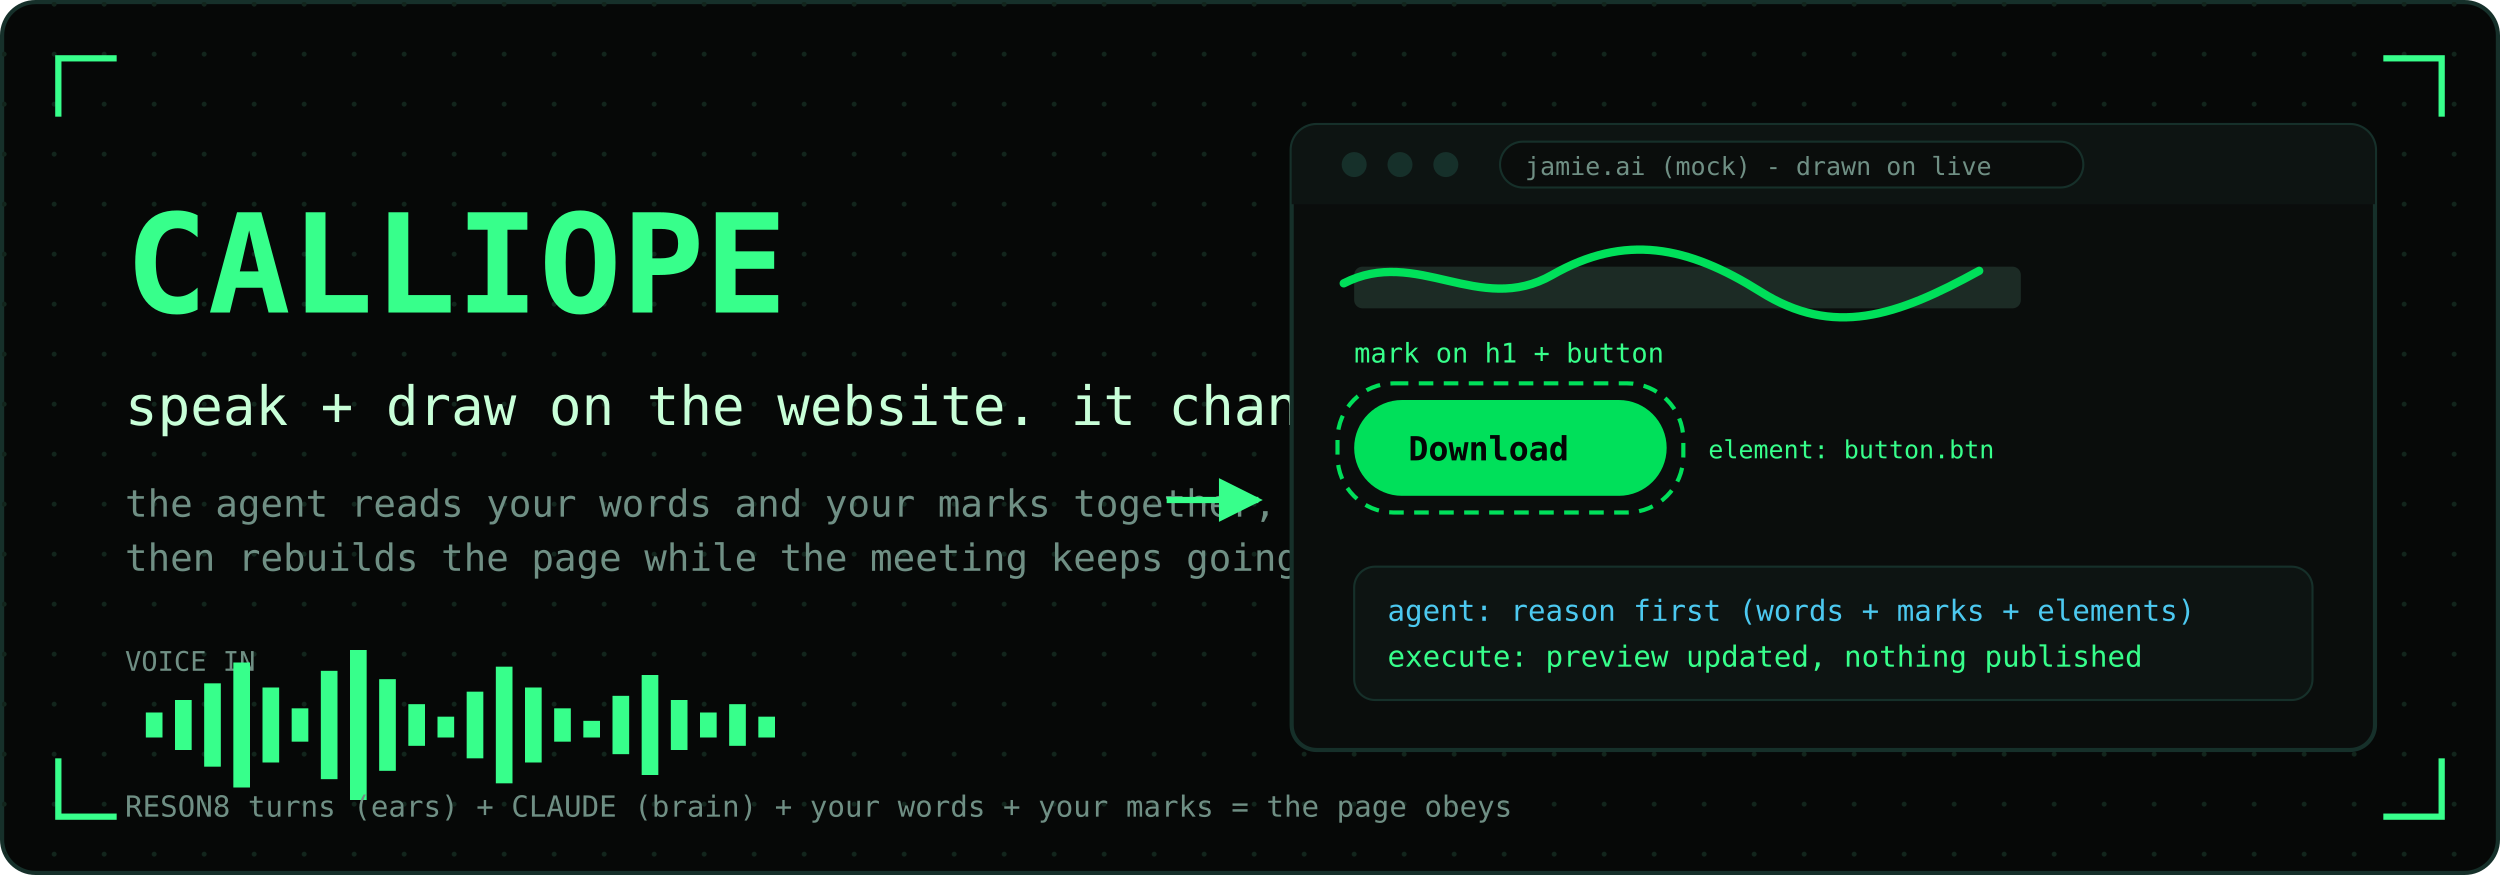
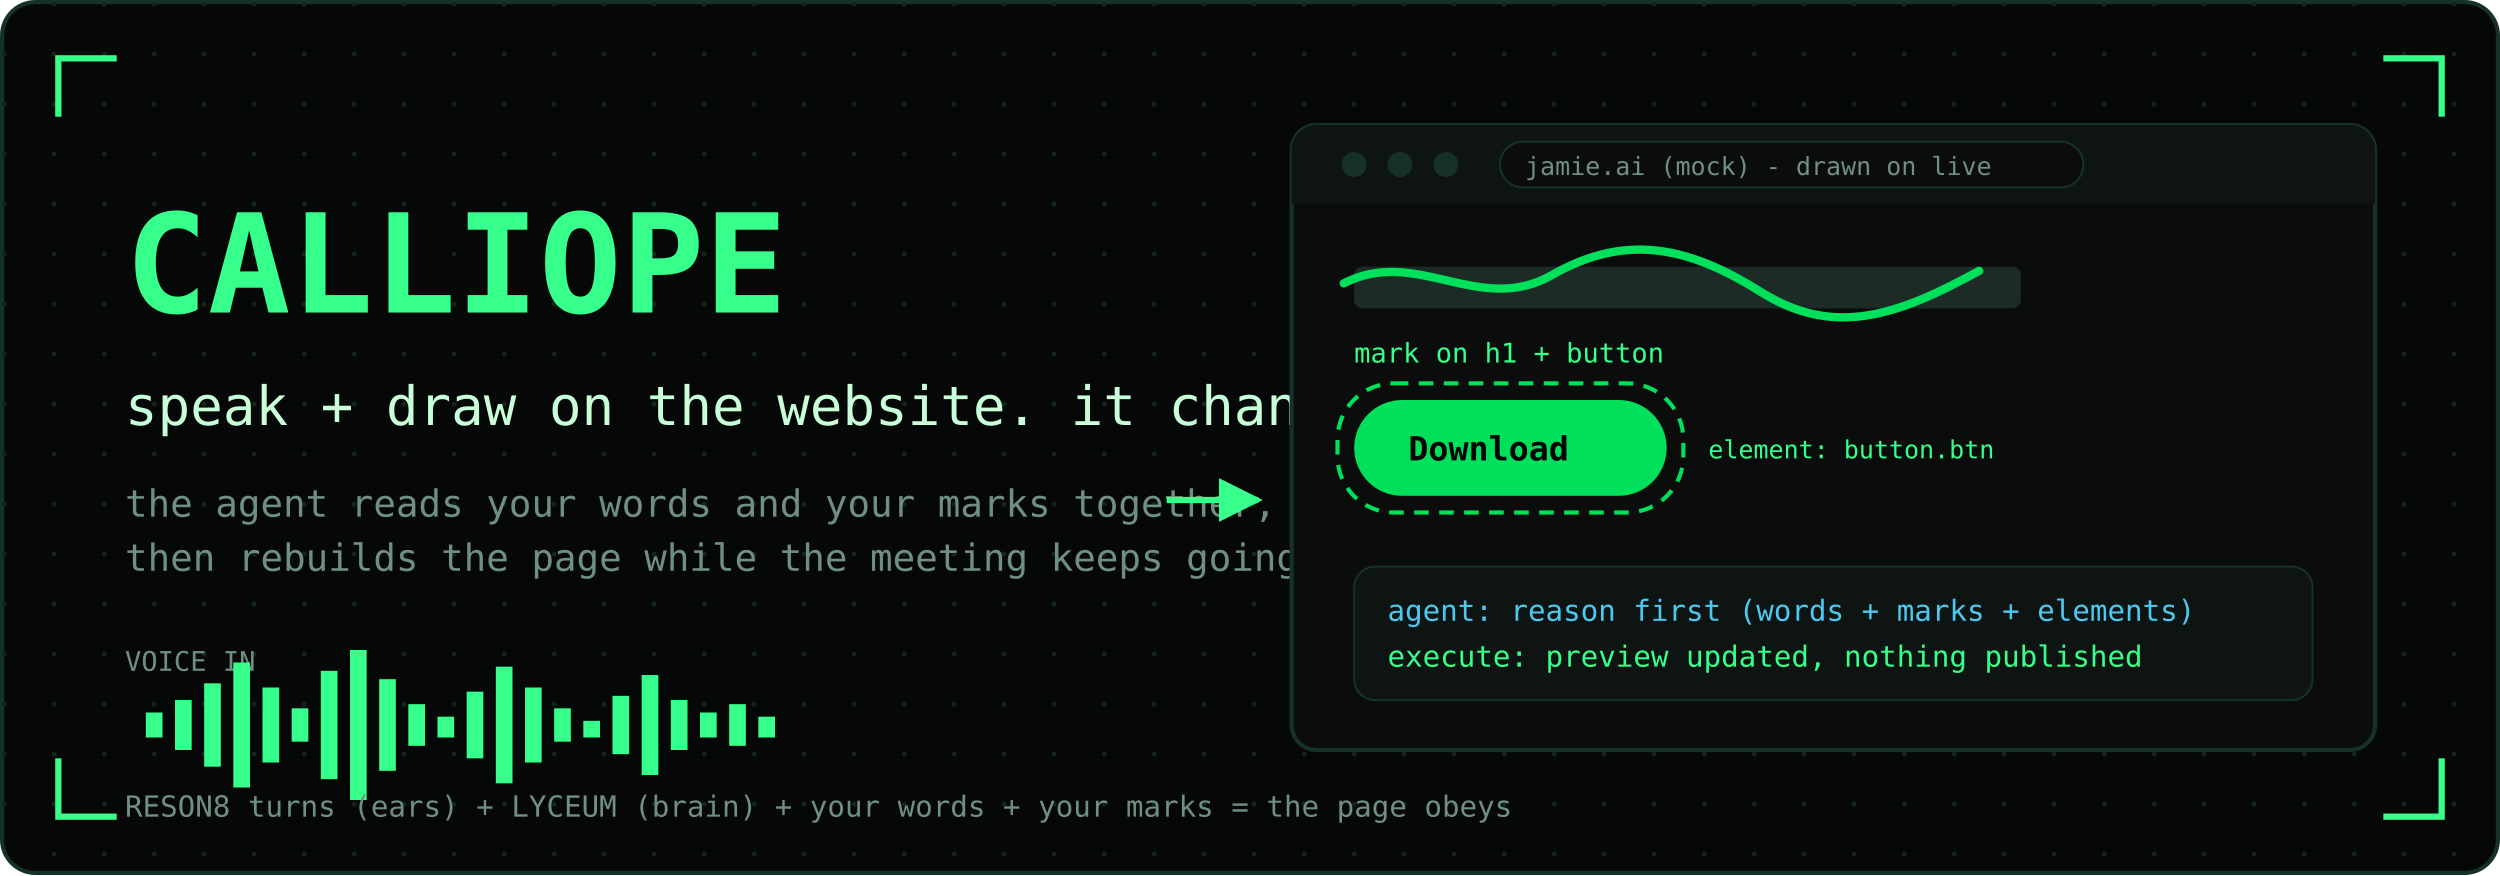
<svg xmlns="http://www.w3.org/2000/svg" viewBox="0 0 1200 420" width="1200" height="420" font-family="ui-monospace, Consolas, monospace">
  <defs>
    <pattern id="g" width="24" height="24" patternUnits="userSpaceOnUse">
      <circle cx="2" cy="2" r="1.2" fill="#12251c" />
    </pattern>
    <marker id="ar" viewBox="0 0 10 10" refX="9" refY="5" markerWidth="7" markerHeight="7" orient="auto">
      <path d="M0 0 L10 5 L0 10 z" fill="#37ff8b" />
    </marker>
  </defs>
  <rect x="1" y="1" width="1198" height="418" rx="16" fill="#060807" stroke="#16302a" stroke-width="2" />
  <rect x="1" y="1" width="1198" height="418" rx="16" fill="url(#g)" />
  <path d="M28 56 V28 H56 M1144 28 H1172 V56 M28 364 V392 H56 M1144 392 H1172 V364" stroke="#37ff8b" stroke-width="3" fill="none" />
  <text x="60" y="150" font-size="66" font-weight="bold" fill="#37ff8b">CALLIOPE</text>
  <text x="60" y="204" font-size="26" fill="#c8ffd8">speak + draw on the website. it changes live.</text>
  <text x="60" y="248" font-size="18" fill="#6f8f84">the agent reads your words and your marks together,</text>
  <text x="60" y="274" font-size="18" fill="#6f8f84">then rebuilds the page while the meeting keeps going.</text>
  <text x="60" y="322" font-size="13" fill="#6f8f84">VOICE IN</text>
  <g fill="#37ff8b">
    <rect x="70" y="342" width="8" height="12" />
    <rect x="84" y="336" width="8" height="24" />
    <rect x="98" y="328" width="8" height="40" />
    <rect x="112" y="318" width="8" height="60" />
    <rect x="126" y="330" width="8" height="36" />
    <rect x="140" y="340" width="8" height="16" />
    <rect x="154" y="322" width="8" height="52" />
    <rect x="168" y="312" width="8" height="72" />
    <rect x="182" y="326" width="8" height="44" />
    <rect x="196" y="338" width="8" height="20" />
    <rect x="210" y="344" width="8" height="10" />
    <rect x="224" y="332" width="8" height="32" />
    <rect x="238" y="320" width="8" height="56" />
    <rect x="252" y="330" width="8" height="36" />
    <rect x="266" y="340" width="8" height="16" />
    <rect x="280" y="346" width="8" height="8" />
    <rect x="294" y="334" width="8" height="28" />
    <rect x="308" y="324" width="8" height="48" />
    <rect x="322" y="336" width="8" height="24" />
    <rect x="336" y="342" width="8" height="12" />
    <rect x="350" y="338" width="8" height="20" />
    <rect x="364" y="344" width="8" height="10" />
  </g>
  <path d="M560 240 H604" stroke="#37ff8b" stroke-width="3" marker-end="url(#ar)" />
  <g>
    <rect x="620" y="60" width="520" height="300" rx="12" fill="#0a0d0c" stroke="#16302a" stroke-width="2" />
    <path d="M620 72 a12 12 0 0 1 12 -12 h496 a12 12 0 0 1 12 12 v26 h-520 z" fill="#0d1412" />
    <circle cx="650" cy="79" r="6" fill="#16302a" />
    <circle cx="672" cy="79" r="6" fill="#16302a" />
    <circle cx="694" cy="79" r="6" fill="#16302a" />
    <rect x="720" y="68" width="280" height="22" rx="11" fill="#0a0d0c" stroke="#16302a" />
    <text x="732" y="84" font-size="12" fill="#6f8f84">jamie.ai (mock) - drawn on live</text>
    <rect x="650" y="128" width="320" height="20" rx="4" fill="#1c2b25" />
    <path d="M645 136 C680 118, 710 152, 745 132 S810 118, 845 140 S910 152, 950 130" stroke="#00e05a" stroke-width="4" fill="none" stroke-linecap="round" />
    <text x="650" y="174" font-size="13" fill="#37ff8b">mark on h1 + button</text>
    <rect x="642" y="184" width="166" height="62" rx="27" stroke="#00e05a" stroke-width="2" stroke-dasharray="7 5" fill="none" />
    <rect x="650" y="192" width="150" height="46" rx="23" fill="#00e05a" />
    <text x="676" y="221" font-size="16" fill="#040505" font-weight="bold">Download</text>
    <text x="820" y="220" font-size="12" fill="#37ff8b">element: button.btn</text>
    <rect x="650" y="272" width="460" height="64" rx="10" stroke="#16302a" fill="#0d1412" />
    <text x="666" y="298" font-size="14" fill="#4cc9f0">agent: reason first (words + marks + elements)</text>
    <text x="666" y="320" font-size="14" fill="#37ff8b">execute: preview updated, nothing published</text>
  </g>
-   <text x="60" y="392" font-size="14" fill="#6f8f84">RESON8 turns (ears) + CLAUDE (brain) + your words + your marks = the page obeys</text>
+   <text x="60" y="392" font-size="14" fill="#6f8f84">RESON8 turns (ears) + LYCEUM (brain) + your words + your marks = the page obeys</text>
</svg>
